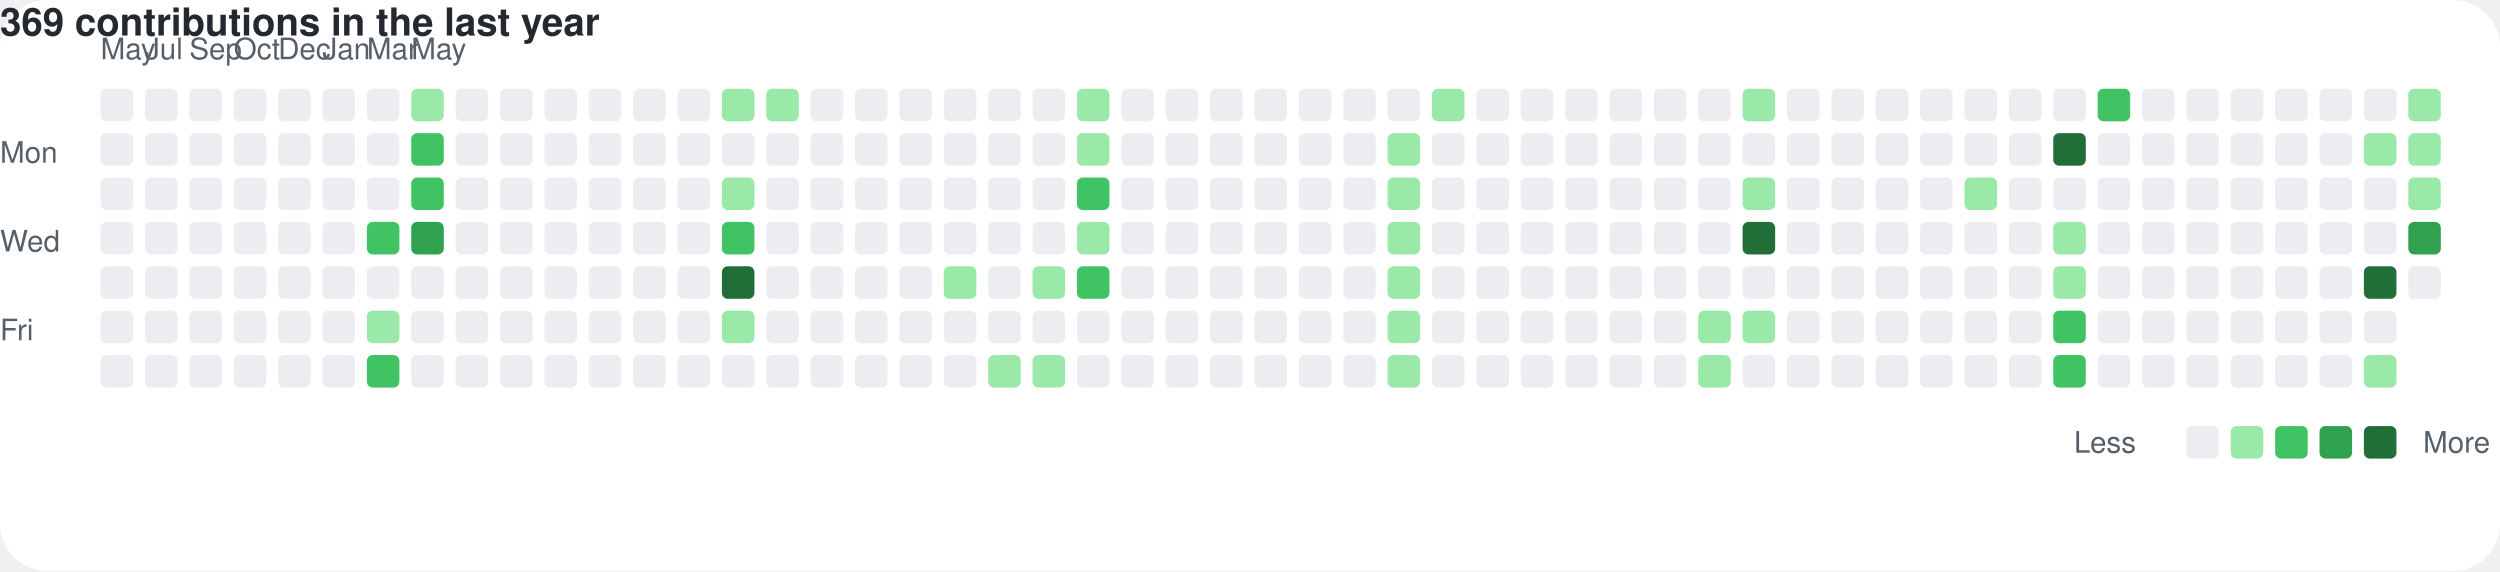
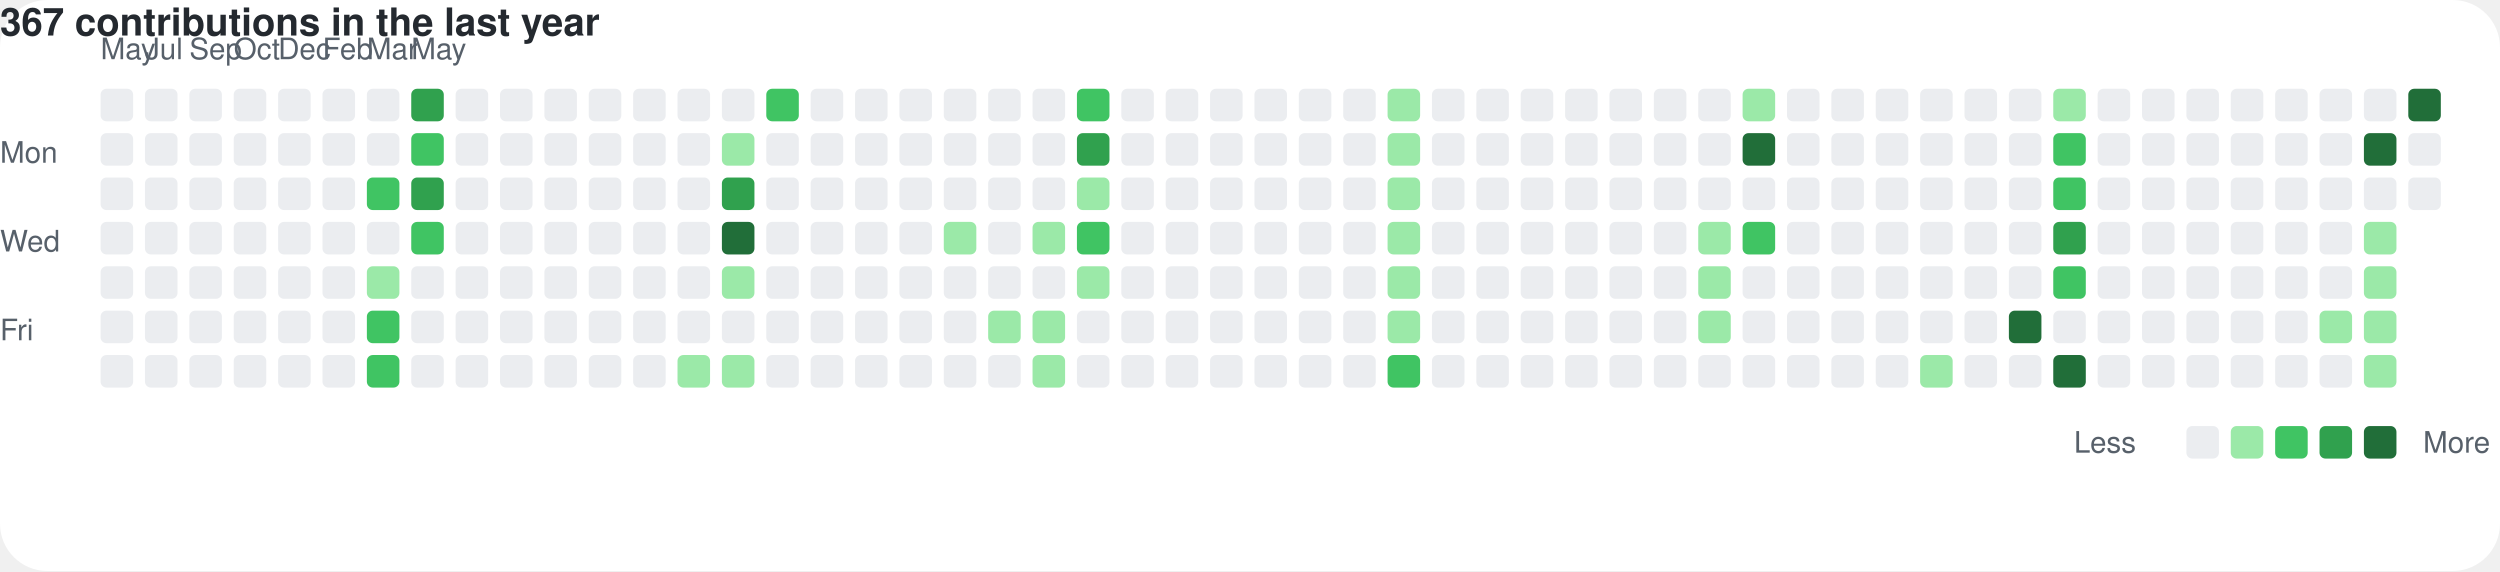
<svg xmlns="http://www.w3.org/2000/svg" width="845" height="193" viewBox="0 0 845 193" role="img" aria-label="TobeMagic GitHub contributions heatmap">
  <rect width="845" height="193" rx="16" fill="#ffffff" />
-   <text x="0" y="12" fill="#24292f" font-size="13" font-weight="600" font-family="system-ui, -apple-system, BlinkMacSystemFont, Segoe UI, Helvetica, Arial, sans-serif">369 contributions in the last year</text>
+   <text x="0" y="12" fill="#24292f" font-size="13" font-weight="600" font-family="system-ui, -apple-system, BlinkMacSystemFont, Segoe UI, Helvetica, Arial, sans-serif">367 contributions in the last year</text>
  <text x="34" y="20" fill="#57606a" font-size="10" font-family="system-ui, -apple-system, BlinkMacSystemFont, Segoe UI, Helvetica, Arial, sans-serif">May</text>
  <text x="49" y="20" fill="#57606a" font-size="10" font-family="system-ui, -apple-system, BlinkMacSystemFont, Segoe UI, Helvetica, Arial, sans-serif">Jul</text>
  <text x="64" y="20" fill="#57606a" font-size="10" font-family="system-ui, -apple-system, BlinkMacSystemFont, Segoe UI, Helvetica, Arial, sans-serif">Sep</text>
  <text x="79" y="20" fill="#57606a" font-size="10" font-family="system-ui, -apple-system, BlinkMacSystemFont, Segoe UI, Helvetica, Arial, sans-serif">Oct</text>
  <text x="94" y="20" fill="#57606a" font-size="10" font-family="system-ui, -apple-system, BlinkMacSystemFont, Segoe UI, Helvetica, Arial, sans-serif">Dec</text>
-   <text x="109" y="20" fill="#57606a" font-size="10" font-family="system-ui, -apple-system, BlinkMacSystemFont, Segoe UI, Helvetica, Arial, sans-serif">Jan</text>
+   <text x="109" y="20" fill="#57606a" font-size="10" font-family="system-ui, -apple-system, BlinkMacSystemFont, Segoe UI, Helvetica, Arial, sans-serif">Feb</text>
  <text x="124" y="20" fill="#57606a" font-size="10" font-family="system-ui, -apple-system, BlinkMacSystemFont, Segoe UI, Helvetica, Arial, sans-serif">Mar</text>
  <text x="139" y="20" fill="#57606a" font-size="10" font-family="system-ui, -apple-system, BlinkMacSystemFont, Segoe UI, Helvetica, Arial, sans-serif">May</text>
  <text x="0" y="55" fill="#57606a" font-size="10" font-family="system-ui, -apple-system, BlinkMacSystemFont, Segoe UI, Helvetica, Arial, sans-serif">Mon</text>
  <text x="0" y="85" fill="#57606a" font-size="10" font-family="system-ui, -apple-system, BlinkMacSystemFont, Segoe UI, Helvetica, Arial, sans-serif">Wed</text>
  <text x="0" y="115" fill="#57606a" font-size="10" font-family="system-ui, -apple-system, BlinkMacSystemFont, Segoe UI, Helvetica, Arial, sans-serif">Fri</text>
  <rect x="34" y="30" width="11" height="11" rx="2" fill="#ebedf0">
  </rect>
  <rect x="34" y="45" width="11" height="11" rx="2" fill="#ebedf0">
  </rect>
  <rect x="34" y="60" width="11" height="11" rx="2" fill="#ebedf0">
  </rect>
  <rect x="34" y="75" width="11" height="11" rx="2" fill="#ebedf0">
  </rect>
  <rect x="34" y="90" width="11" height="11" rx="2" fill="#ebedf0">
  </rect>
  <rect x="34" y="105" width="11" height="11" rx="2" fill="#ebedf0">
  </rect>
  <rect x="34" y="120" width="11" height="11" rx="2" fill="#ebedf0">
  </rect>
  <rect x="49" y="30" width="11" height="11" rx="2" fill="#ebedf0">
  </rect>
  <rect x="49" y="45" width="11" height="11" rx="2" fill="#ebedf0">
  </rect>
  <rect x="49" y="60" width="11" height="11" rx="2" fill="#ebedf0">
  </rect>
  <rect x="49" y="75" width="11" height="11" rx="2" fill="#ebedf0">
  </rect>
  <rect x="49" y="90" width="11" height="11" rx="2" fill="#ebedf0">
  </rect>
  <rect x="49" y="105" width="11" height="11" rx="2" fill="#ebedf0">
  </rect>
  <rect x="49" y="120" width="11" height="11" rx="2" fill="#ebedf0">
  </rect>
  <rect x="64" y="30" width="11" height="11" rx="2" fill="#ebedf0">
  </rect>
  <rect x="64" y="45" width="11" height="11" rx="2" fill="#ebedf0">
  </rect>
  <rect x="64" y="60" width="11" height="11" rx="2" fill="#ebedf0">
  </rect>
  <rect x="64" y="75" width="11" height="11" rx="2" fill="#ebedf0">
  </rect>
  <rect x="64" y="90" width="11" height="11" rx="2" fill="#ebedf0">
  </rect>
  <rect x="64" y="105" width="11" height="11" rx="2" fill="#ebedf0">
  </rect>
  <rect x="64" y="120" width="11" height="11" rx="2" fill="#ebedf0">
  </rect>
  <rect x="79" y="30" width="11" height="11" rx="2" fill="#ebedf0">
  </rect>
  <rect x="79" y="45" width="11" height="11" rx="2" fill="#ebedf0">
  </rect>
  <rect x="79" y="60" width="11" height="11" rx="2" fill="#ebedf0">
  </rect>
  <rect x="79" y="75" width="11" height="11" rx="2" fill="#ebedf0">
  </rect>
  <rect x="79" y="90" width="11" height="11" rx="2" fill="#ebedf0">
  </rect>
  <rect x="79" y="105" width="11" height="11" rx="2" fill="#ebedf0">
  </rect>
  <rect x="79" y="120" width="11" height="11" rx="2" fill="#ebedf0">
  </rect>
  <rect x="94" y="30" width="11" height="11" rx="2" fill="#ebedf0">
  </rect>
  <rect x="94" y="45" width="11" height="11" rx="2" fill="#ebedf0">
  </rect>
  <rect x="94" y="60" width="11" height="11" rx="2" fill="#ebedf0">
  </rect>
  <rect x="94" y="75" width="11" height="11" rx="2" fill="#ebedf0">
  </rect>
  <rect x="94" y="90" width="11" height="11" rx="2" fill="#ebedf0">
  </rect>
  <rect x="94" y="105" width="11" height="11" rx="2" fill="#ebedf0">
  </rect>
  <rect x="94" y="120" width="11" height="11" rx="2" fill="#ebedf0">
  </rect>
  <rect x="109" y="30" width="11" height="11" rx="2" fill="#ebedf0">
  </rect>
  <rect x="109" y="45" width="11" height="11" rx="2" fill="#ebedf0">
  </rect>
  <rect x="109" y="60" width="11" height="11" rx="2" fill="#ebedf0">
  </rect>
  <rect x="109" y="75" width="11" height="11" rx="2" fill="#ebedf0">
  </rect>
  <rect x="109" y="90" width="11" height="11" rx="2" fill="#ebedf0">
  </rect>
  <rect x="109" y="105" width="11" height="11" rx="2" fill="#ebedf0">
  </rect>
  <rect x="109" y="120" width="11" height="11" rx="2" fill="#ebedf0">
  </rect>
  <rect x="124" y="30" width="11" height="11" rx="2" fill="#ebedf0">
  </rect>
  <rect x="124" y="45" width="11" height="11" rx="2" fill="#ebedf0">
  </rect>
-   <rect x="124" y="60" width="11" height="11" rx="2" fill="#ebedf0">
-   </rect>
-   <rect x="124" y="75" width="11" height="11" rx="2" fill="#40c463">
-   </rect>
-   <rect x="124" y="90" width="11" height="11" rx="2" fill="#ebedf0">
-   </rect>
-   <rect x="124" y="105" width="11" height="11" rx="2" fill="#9be9a8">
+   <rect x="124" y="60" width="11" height="11" rx="2" fill="#40c463">
+   </rect>
+   <rect x="124" y="75" width="11" height="11" rx="2" fill="#ebedf0">
+   </rect>
+   <rect x="124" y="90" width="11" height="11" rx="2" fill="#9be9a8">
+   </rect>
+   <rect x="124" y="105" width="11" height="11" rx="2" fill="#40c463">
  </rect>
  <rect x="124" y="120" width="11" height="11" rx="2" fill="#40c463">
  </rect>
-   <rect x="139" y="30" width="11" height="11" rx="2" fill="#9be9a8">
+   <rect x="139" y="30" width="11" height="11" rx="2" fill="#30a14e">
  </rect>
  <rect x="139" y="45" width="11" height="11" rx="2" fill="#40c463">
  </rect>
-   <rect x="139" y="60" width="11" height="11" rx="2" fill="#40c463">
-   </rect>
-   <rect x="139" y="75" width="11" height="11" rx="2" fill="#30a14e">
+   <rect x="139" y="60" width="11" height="11" rx="2" fill="#30a14e">
+   </rect>
+   <rect x="139" y="75" width="11" height="11" rx="2" fill="#40c463">
  </rect>
  <rect x="139" y="90" width="11" height="11" rx="2" fill="#ebedf0">
  </rect>
  <rect x="139" y="105" width="11" height="11" rx="2" fill="#ebedf0">
  </rect>
  <rect x="139" y="120" width="11" height="11" rx="2" fill="#ebedf0">
  </rect>
  <rect x="154" y="30" width="11" height="11" rx="2" fill="#ebedf0">
  </rect>
  <rect x="154" y="45" width="11" height="11" rx="2" fill="#ebedf0">
  </rect>
  <rect x="154" y="60" width="11" height="11" rx="2" fill="#ebedf0">
  </rect>
  <rect x="154" y="75" width="11" height="11" rx="2" fill="#ebedf0">
  </rect>
  <rect x="154" y="90" width="11" height="11" rx="2" fill="#ebedf0">
  </rect>
  <rect x="154" y="105" width="11" height="11" rx="2" fill="#ebedf0">
  </rect>
  <rect x="154" y="120" width="11" height="11" rx="2" fill="#ebedf0">
  </rect>
  <rect x="169" y="30" width="11" height="11" rx="2" fill="#ebedf0">
  </rect>
  <rect x="169" y="45" width="11" height="11" rx="2" fill="#ebedf0">
  </rect>
  <rect x="169" y="60" width="11" height="11" rx="2" fill="#ebedf0">
  </rect>
  <rect x="169" y="75" width="11" height="11" rx="2" fill="#ebedf0">
  </rect>
  <rect x="169" y="90" width="11" height="11" rx="2" fill="#ebedf0">
  </rect>
  <rect x="169" y="105" width="11" height="11" rx="2" fill="#ebedf0">
  </rect>
  <rect x="169" y="120" width="11" height="11" rx="2" fill="#ebedf0">
  </rect>
  <rect x="184" y="30" width="11" height="11" rx="2" fill="#ebedf0">
  </rect>
  <rect x="184" y="45" width="11" height="11" rx="2" fill="#ebedf0">
  </rect>
  <rect x="184" y="60" width="11" height="11" rx="2" fill="#ebedf0">
  </rect>
  <rect x="184" y="75" width="11" height="11" rx="2" fill="#ebedf0">
  </rect>
  <rect x="184" y="90" width="11" height="11" rx="2" fill="#ebedf0">
  </rect>
  <rect x="184" y="105" width="11" height="11" rx="2" fill="#ebedf0">
  </rect>
  <rect x="184" y="120" width="11" height="11" rx="2" fill="#ebedf0">
  </rect>
  <rect x="199" y="30" width="11" height="11" rx="2" fill="#ebedf0">
  </rect>
  <rect x="199" y="45" width="11" height="11" rx="2" fill="#ebedf0">
  </rect>
  <rect x="199" y="60" width="11" height="11" rx="2" fill="#ebedf0">
  </rect>
  <rect x="199" y="75" width="11" height="11" rx="2" fill="#ebedf0">
  </rect>
  <rect x="199" y="90" width="11" height="11" rx="2" fill="#ebedf0">
  </rect>
  <rect x="199" y="105" width="11" height="11" rx="2" fill="#ebedf0">
  </rect>
  <rect x="199" y="120" width="11" height="11" rx="2" fill="#ebedf0">
  </rect>
  <rect x="214" y="30" width="11" height="11" rx="2" fill="#ebedf0">
  </rect>
  <rect x="214" y="45" width="11" height="11" rx="2" fill="#ebedf0">
  </rect>
  <rect x="214" y="60" width="11" height="11" rx="2" fill="#ebedf0">
  </rect>
  <rect x="214" y="75" width="11" height="11" rx="2" fill="#ebedf0">
  </rect>
  <rect x="214" y="90" width="11" height="11" rx="2" fill="#ebedf0">
  </rect>
  <rect x="214" y="105" width="11" height="11" rx="2" fill="#ebedf0">
  </rect>
  <rect x="214" y="120" width="11" height="11" rx="2" fill="#ebedf0">
  </rect>
  <rect x="229" y="30" width="11" height="11" rx="2" fill="#ebedf0">
  </rect>
  <rect x="229" y="45" width="11" height="11" rx="2" fill="#ebedf0">
  </rect>
  <rect x="229" y="60" width="11" height="11" rx="2" fill="#ebedf0">
  </rect>
  <rect x="229" y="75" width="11" height="11" rx="2" fill="#ebedf0">
  </rect>
  <rect x="229" y="90" width="11" height="11" rx="2" fill="#ebedf0">
  </rect>
  <rect x="229" y="105" width="11" height="11" rx="2" fill="#ebedf0">
  </rect>
-   <rect x="229" y="120" width="11" height="11" rx="2" fill="#ebedf0">
-   </rect>
-   <rect x="244" y="30" width="11" height="11" rx="2" fill="#9be9a8">
-   </rect>
-   <rect x="244" y="45" width="11" height="11" rx="2" fill="#ebedf0">
-   </rect>
-   <rect x="244" y="60" width="11" height="11" rx="2" fill="#9be9a8">
-   </rect>
-   <rect x="244" y="75" width="11" height="11" rx="2" fill="#40c463">
-   </rect>
-   <rect x="244" y="90" width="11" height="11" rx="2" fill="#216e39">
-   </rect>
-   <rect x="244" y="105" width="11" height="11" rx="2" fill="#9be9a8">
-   </rect>
-   <rect x="244" y="120" width="11" height="11" rx="2" fill="#ebedf0">
-   </rect>
-   <rect x="259" y="30" width="11" height="11" rx="2" fill="#9be9a8">
+   <rect x="229" y="120" width="11" height="11" rx="2" fill="#9be9a8">
+   </rect>
+   <rect x="244" y="30" width="11" height="11" rx="2" fill="#ebedf0">
+   </rect>
+   <rect x="244" y="45" width="11" height="11" rx="2" fill="#9be9a8">
+   </rect>
+   <rect x="244" y="60" width="11" height="11" rx="2" fill="#30a14e">
+   </rect>
+   <rect x="244" y="75" width="11" height="11" rx="2" fill="#216e39">
+   </rect>
+   <rect x="244" y="90" width="11" height="11" rx="2" fill="#9be9a8">
+   </rect>
+   <rect x="244" y="105" width="11" height="11" rx="2" fill="#ebedf0">
+   </rect>
+   <rect x="244" y="120" width="11" height="11" rx="2" fill="#9be9a8">
+   </rect>
+   <rect x="259" y="30" width="11" height="11" rx="2" fill="#40c463">
  </rect>
  <rect x="259" y="45" width="11" height="11" rx="2" fill="#ebedf0">
  </rect>
  <rect x="259" y="60" width="11" height="11" rx="2" fill="#ebedf0">
  </rect>
  <rect x="259" y="75" width="11" height="11" rx="2" fill="#ebedf0">
  </rect>
  <rect x="259" y="90" width="11" height="11" rx="2" fill="#ebedf0">
  </rect>
  <rect x="259" y="105" width="11" height="11" rx="2" fill="#ebedf0">
  </rect>
  <rect x="259" y="120" width="11" height="11" rx="2" fill="#ebedf0">
  </rect>
  <rect x="274" y="30" width="11" height="11" rx="2" fill="#ebedf0">
  </rect>
  <rect x="274" y="45" width="11" height="11" rx="2" fill="#ebedf0">
  </rect>
  <rect x="274" y="60" width="11" height="11" rx="2" fill="#ebedf0">
  </rect>
  <rect x="274" y="75" width="11" height="11" rx="2" fill="#ebedf0">
  </rect>
  <rect x="274" y="90" width="11" height="11" rx="2" fill="#ebedf0">
  </rect>
  <rect x="274" y="105" width="11" height="11" rx="2" fill="#ebedf0">
  </rect>
  <rect x="274" y="120" width="11" height="11" rx="2" fill="#ebedf0">
  </rect>
  <rect x="289" y="30" width="11" height="11" rx="2" fill="#ebedf0">
  </rect>
  <rect x="289" y="45" width="11" height="11" rx="2" fill="#ebedf0">
  </rect>
  <rect x="289" y="60" width="11" height="11" rx="2" fill="#ebedf0">
  </rect>
  <rect x="289" y="75" width="11" height="11" rx="2" fill="#ebedf0">
  </rect>
  <rect x="289" y="90" width="11" height="11" rx="2" fill="#ebedf0">
  </rect>
  <rect x="289" y="105" width="11" height="11" rx="2" fill="#ebedf0">
  </rect>
  <rect x="289" y="120" width="11" height="11" rx="2" fill="#ebedf0">
  </rect>
  <rect x="304" y="30" width="11" height="11" rx="2" fill="#ebedf0">
  </rect>
  <rect x="304" y="45" width="11" height="11" rx="2" fill="#ebedf0">
  </rect>
  <rect x="304" y="60" width="11" height="11" rx="2" fill="#ebedf0">
  </rect>
  <rect x="304" y="75" width="11" height="11" rx="2" fill="#ebedf0">
  </rect>
  <rect x="304" y="90" width="11" height="11" rx="2" fill="#ebedf0">
  </rect>
  <rect x="304" y="105" width="11" height="11" rx="2" fill="#ebedf0">
  </rect>
  <rect x="304" y="120" width="11" height="11" rx="2" fill="#ebedf0">
  </rect>
  <rect x="319" y="30" width="11" height="11" rx="2" fill="#ebedf0">
  </rect>
  <rect x="319" y="45" width="11" height="11" rx="2" fill="#ebedf0">
  </rect>
  <rect x="319" y="60" width="11" height="11" rx="2" fill="#ebedf0">
  </rect>
-   <rect x="319" y="75" width="11" height="11" rx="2" fill="#ebedf0">
-   </rect>
-   <rect x="319" y="90" width="11" height="11" rx="2" fill="#9be9a8">
+   <rect x="319" y="75" width="11" height="11" rx="2" fill="#9be9a8">
+   </rect>
+   <rect x="319" y="90" width="11" height="11" rx="2" fill="#ebedf0">
  </rect>
  <rect x="319" y="105" width="11" height="11" rx="2" fill="#ebedf0">
  </rect>
  <rect x="319" y="120" width="11" height="11" rx="2" fill="#ebedf0">
  </rect>
  <rect x="334" y="30" width="11" height="11" rx="2" fill="#ebedf0">
  </rect>
  <rect x="334" y="45" width="11" height="11" rx="2" fill="#ebedf0">
  </rect>
  <rect x="334" y="60" width="11" height="11" rx="2" fill="#ebedf0">
  </rect>
  <rect x="334" y="75" width="11" height="11" rx="2" fill="#ebedf0">
  </rect>
  <rect x="334" y="90" width="11" height="11" rx="2" fill="#ebedf0">
  </rect>
-   <rect x="334" y="105" width="11" height="11" rx="2" fill="#ebedf0">
-   </rect>
-   <rect x="334" y="120" width="11" height="11" rx="2" fill="#9be9a8">
+   <rect x="334" y="105" width="11" height="11" rx="2" fill="#9be9a8">
+   </rect>
+   <rect x="334" y="120" width="11" height="11" rx="2" fill="#ebedf0">
  </rect>
  <rect x="349" y="30" width="11" height="11" rx="2" fill="#ebedf0">
  </rect>
  <rect x="349" y="45" width="11" height="11" rx="2" fill="#ebedf0">
  </rect>
  <rect x="349" y="60" width="11" height="11" rx="2" fill="#ebedf0">
  </rect>
-   <rect x="349" y="75" width="11" height="11" rx="2" fill="#ebedf0">
-   </rect>
-   <rect x="349" y="90" width="11" height="11" rx="2" fill="#9be9a8">
-   </rect>
-   <rect x="349" y="105" width="11" height="11" rx="2" fill="#ebedf0">
+   <rect x="349" y="75" width="11" height="11" rx="2" fill="#9be9a8">
+   </rect>
+   <rect x="349" y="90" width="11" height="11" rx="2" fill="#ebedf0">
+   </rect>
+   <rect x="349" y="105" width="11" height="11" rx="2" fill="#9be9a8">
  </rect>
  <rect x="349" y="120" width="11" height="11" rx="2" fill="#9be9a8">
  </rect>
-   <rect x="364" y="30" width="11" height="11" rx="2" fill="#9be9a8">
-   </rect>
-   <rect x="364" y="45" width="11" height="11" rx="2" fill="#9be9a8">
-   </rect>
-   <rect x="364" y="60" width="11" height="11" rx="2" fill="#40c463">
-   </rect>
-   <rect x="364" y="75" width="11" height="11" rx="2" fill="#9be9a8">
-   </rect>
-   <rect x="364" y="90" width="11" height="11" rx="2" fill="#40c463">
+   <rect x="364" y="30" width="11" height="11" rx="2" fill="#40c463">
+   </rect>
+   <rect x="364" y="45" width="11" height="11" rx="2" fill="#30a14e">
+   </rect>
+   <rect x="364" y="60" width="11" height="11" rx="2" fill="#9be9a8">
+   </rect>
+   <rect x="364" y="75" width="11" height="11" rx="2" fill="#40c463">
+   </rect>
+   <rect x="364" y="90" width="11" height="11" rx="2" fill="#9be9a8">
  </rect>
  <rect x="364" y="105" width="11" height="11" rx="2" fill="#ebedf0">
  </rect>
  <rect x="364" y="120" width="11" height="11" rx="2" fill="#ebedf0">
  </rect>
  <rect x="379" y="30" width="11" height="11" rx="2" fill="#ebedf0">
  </rect>
  <rect x="379" y="45" width="11" height="11" rx="2" fill="#ebedf0">
  </rect>
  <rect x="379" y="60" width="11" height="11" rx="2" fill="#ebedf0">
  </rect>
  <rect x="379" y="75" width="11" height="11" rx="2" fill="#ebedf0">
  </rect>
  <rect x="379" y="90" width="11" height="11" rx="2" fill="#ebedf0">
  </rect>
  <rect x="379" y="105" width="11" height="11" rx="2" fill="#ebedf0">
  </rect>
  <rect x="379" y="120" width="11" height="11" rx="2" fill="#ebedf0">
  </rect>
  <rect x="394" y="30" width="11" height="11" rx="2" fill="#ebedf0">
  </rect>
  <rect x="394" y="45" width="11" height="11" rx="2" fill="#ebedf0">
  </rect>
  <rect x="394" y="60" width="11" height="11" rx="2" fill="#ebedf0">
  </rect>
  <rect x="394" y="75" width="11" height="11" rx="2" fill="#ebedf0">
  </rect>
  <rect x="394" y="90" width="11" height="11" rx="2" fill="#ebedf0">
  </rect>
  <rect x="394" y="105" width="11" height="11" rx="2" fill="#ebedf0">
  </rect>
  <rect x="394" y="120" width="11" height="11" rx="2" fill="#ebedf0">
  </rect>
  <rect x="409" y="30" width="11" height="11" rx="2" fill="#ebedf0">
  </rect>
  <rect x="409" y="45" width="11" height="11" rx="2" fill="#ebedf0">
  </rect>
  <rect x="409" y="60" width="11" height="11" rx="2" fill="#ebedf0">
  </rect>
  <rect x="409" y="75" width="11" height="11" rx="2" fill="#ebedf0">
  </rect>
  <rect x="409" y="90" width="11" height="11" rx="2" fill="#ebedf0">
  </rect>
  <rect x="409" y="105" width="11" height="11" rx="2" fill="#ebedf0">
  </rect>
  <rect x="409" y="120" width="11" height="11" rx="2" fill="#ebedf0">
  </rect>
  <rect x="424" y="30" width="11" height="11" rx="2" fill="#ebedf0">
  </rect>
  <rect x="424" y="45" width="11" height="11" rx="2" fill="#ebedf0">
  </rect>
  <rect x="424" y="60" width="11" height="11" rx="2" fill="#ebedf0">
  </rect>
  <rect x="424" y="75" width="11" height="11" rx="2" fill="#ebedf0">
  </rect>
  <rect x="424" y="90" width="11" height="11" rx="2" fill="#ebedf0">
  </rect>
  <rect x="424" y="105" width="11" height="11" rx="2" fill="#ebedf0">
  </rect>
  <rect x="424" y="120" width="11" height="11" rx="2" fill="#ebedf0">
  </rect>
  <rect x="439" y="30" width="11" height="11" rx="2" fill="#ebedf0">
  </rect>
  <rect x="439" y="45" width="11" height="11" rx="2" fill="#ebedf0">
  </rect>
  <rect x="439" y="60" width="11" height="11" rx="2" fill="#ebedf0">
  </rect>
  <rect x="439" y="75" width="11" height="11" rx="2" fill="#ebedf0">
  </rect>
  <rect x="439" y="90" width="11" height="11" rx="2" fill="#ebedf0">
  </rect>
  <rect x="439" y="105" width="11" height="11" rx="2" fill="#ebedf0">
  </rect>
  <rect x="439" y="120" width="11" height="11" rx="2" fill="#ebedf0">
  </rect>
  <rect x="454" y="30" width="11" height="11" rx="2" fill="#ebedf0">
  </rect>
  <rect x="454" y="45" width="11" height="11" rx="2" fill="#ebedf0">
  </rect>
  <rect x="454" y="60" width="11" height="11" rx="2" fill="#ebedf0">
  </rect>
  <rect x="454" y="75" width="11" height="11" rx="2" fill="#ebedf0">
  </rect>
  <rect x="454" y="90" width="11" height="11" rx="2" fill="#ebedf0">
  </rect>
  <rect x="454" y="105" width="11" height="11" rx="2" fill="#ebedf0">
  </rect>
  <rect x="454" y="120" width="11" height="11" rx="2" fill="#ebedf0">
  </rect>
-   <rect x="469" y="30" width="11" height="11" rx="2" fill="#ebedf0">
+   <rect x="469" y="30" width="11" height="11" rx="2" fill="#9be9a8">
  </rect>
  <rect x="469" y="45" width="11" height="11" rx="2" fill="#9be9a8">
  </rect>
  <rect x="469" y="60" width="11" height="11" rx="2" fill="#9be9a8">
  </rect>
  <rect x="469" y="75" width="11" height="11" rx="2" fill="#9be9a8">
  </rect>
  <rect x="469" y="90" width="11" height="11" rx="2" fill="#9be9a8">
  </rect>
  <rect x="469" y="105" width="11" height="11" rx="2" fill="#9be9a8">
  </rect>
-   <rect x="469" y="120" width="11" height="11" rx="2" fill="#9be9a8">
-   </rect>
-   <rect x="484" y="30" width="11" height="11" rx="2" fill="#9be9a8">
+   <rect x="469" y="120" width="11" height="11" rx="2" fill="#40c463">
+   </rect>
+   <rect x="484" y="30" width="11" height="11" rx="2" fill="#ebedf0">
  </rect>
  <rect x="484" y="45" width="11" height="11" rx="2" fill="#ebedf0">
  </rect>
  <rect x="484" y="60" width="11" height="11" rx="2" fill="#ebedf0">
  </rect>
  <rect x="484" y="75" width="11" height="11" rx="2" fill="#ebedf0">
  </rect>
  <rect x="484" y="90" width="11" height="11" rx="2" fill="#ebedf0">
  </rect>
  <rect x="484" y="105" width="11" height="11" rx="2" fill="#ebedf0">
  </rect>
  <rect x="484" y="120" width="11" height="11" rx="2" fill="#ebedf0">
  </rect>
  <rect x="499" y="30" width="11" height="11" rx="2" fill="#ebedf0">
  </rect>
  <rect x="499" y="45" width="11" height="11" rx="2" fill="#ebedf0">
  </rect>
  <rect x="499" y="60" width="11" height="11" rx="2" fill="#ebedf0">
  </rect>
  <rect x="499" y="75" width="11" height="11" rx="2" fill="#ebedf0">
  </rect>
  <rect x="499" y="90" width="11" height="11" rx="2" fill="#ebedf0">
  </rect>
  <rect x="499" y="105" width="11" height="11" rx="2" fill="#ebedf0">
  </rect>
  <rect x="499" y="120" width="11" height="11" rx="2" fill="#ebedf0">
  </rect>
  <rect x="514" y="30" width="11" height="11" rx="2" fill="#ebedf0">
  </rect>
  <rect x="514" y="45" width="11" height="11" rx="2" fill="#ebedf0">
  </rect>
  <rect x="514" y="60" width="11" height="11" rx="2" fill="#ebedf0">
  </rect>
  <rect x="514" y="75" width="11" height="11" rx="2" fill="#ebedf0">
  </rect>
  <rect x="514" y="90" width="11" height="11" rx="2" fill="#ebedf0">
  </rect>
  <rect x="514" y="105" width="11" height="11" rx="2" fill="#ebedf0">
  </rect>
  <rect x="514" y="120" width="11" height="11" rx="2" fill="#ebedf0">
  </rect>
  <rect x="529" y="30" width="11" height="11" rx="2" fill="#ebedf0">
  </rect>
  <rect x="529" y="45" width="11" height="11" rx="2" fill="#ebedf0">
  </rect>
  <rect x="529" y="60" width="11" height="11" rx="2" fill="#ebedf0">
  </rect>
  <rect x="529" y="75" width="11" height="11" rx="2" fill="#ebedf0">
  </rect>
  <rect x="529" y="90" width="11" height="11" rx="2" fill="#ebedf0">
  </rect>
  <rect x="529" y="105" width="11" height="11" rx="2" fill="#ebedf0">
  </rect>
  <rect x="529" y="120" width="11" height="11" rx="2" fill="#ebedf0">
  </rect>
  <rect x="544" y="30" width="11" height="11" rx="2" fill="#ebedf0">
  </rect>
  <rect x="544" y="45" width="11" height="11" rx="2" fill="#ebedf0">
  </rect>
  <rect x="544" y="60" width="11" height="11" rx="2" fill="#ebedf0">
  </rect>
  <rect x="544" y="75" width="11" height="11" rx="2" fill="#ebedf0">
  </rect>
  <rect x="544" y="90" width="11" height="11" rx="2" fill="#ebedf0">
  </rect>
  <rect x="544" y="105" width="11" height="11" rx="2" fill="#ebedf0">
  </rect>
  <rect x="544" y="120" width="11" height="11" rx="2" fill="#ebedf0">
  </rect>
  <rect x="559" y="30" width="11" height="11" rx="2" fill="#ebedf0">
  </rect>
  <rect x="559" y="45" width="11" height="11" rx="2" fill="#ebedf0">
  </rect>
  <rect x="559" y="60" width="11" height="11" rx="2" fill="#ebedf0">
  </rect>
  <rect x="559" y="75" width="11" height="11" rx="2" fill="#ebedf0">
  </rect>
  <rect x="559" y="90" width="11" height="11" rx="2" fill="#ebedf0">
  </rect>
  <rect x="559" y="105" width="11" height="11" rx="2" fill="#ebedf0">
  </rect>
  <rect x="559" y="120" width="11" height="11" rx="2" fill="#ebedf0">
  </rect>
  <rect x="574" y="30" width="11" height="11" rx="2" fill="#ebedf0">
  </rect>
  <rect x="574" y="45" width="11" height="11" rx="2" fill="#ebedf0">
  </rect>
  <rect x="574" y="60" width="11" height="11" rx="2" fill="#ebedf0">
  </rect>
-   <rect x="574" y="75" width="11" height="11" rx="2" fill="#ebedf0">
-   </rect>
-   <rect x="574" y="90" width="11" height="11" rx="2" fill="#ebedf0">
+   <rect x="574" y="75" width="11" height="11" rx="2" fill="#9be9a8">
+   </rect>
+   <rect x="574" y="90" width="11" height="11" rx="2" fill="#9be9a8">
  </rect>
  <rect x="574" y="105" width="11" height="11" rx="2" fill="#9be9a8">
  </rect>
-   <rect x="574" y="120" width="11" height="11" rx="2" fill="#9be9a8">
+   <rect x="574" y="120" width="11" height="11" rx="2" fill="#ebedf0">
  </rect>
  <rect x="589" y="30" width="11" height="11" rx="2" fill="#9be9a8">
  </rect>
-   <rect x="589" y="45" width="11" height="11" rx="2" fill="#ebedf0">
-   </rect>
-   <rect x="589" y="60" width="11" height="11" rx="2" fill="#9be9a8">
-   </rect>
-   <rect x="589" y="75" width="11" height="11" rx="2" fill="#216e39">
+   <rect x="589" y="45" width="11" height="11" rx="2" fill="#216e39">
+   </rect>
+   <rect x="589" y="60" width="11" height="11" rx="2" fill="#ebedf0">
+   </rect>
+   <rect x="589" y="75" width="11" height="11" rx="2" fill="#40c463">
  </rect>
  <rect x="589" y="90" width="11" height="11" rx="2" fill="#ebedf0">
  </rect>
-   <rect x="589" y="105" width="11" height="11" rx="2" fill="#9be9a8">
+   <rect x="589" y="105" width="11" height="11" rx="2" fill="#ebedf0">
  </rect>
  <rect x="589" y="120" width="11" height="11" rx="2" fill="#ebedf0">
  </rect>
  <rect x="604" y="30" width="11" height="11" rx="2" fill="#ebedf0">
  </rect>
  <rect x="604" y="45" width="11" height="11" rx="2" fill="#ebedf0">
  </rect>
  <rect x="604" y="60" width="11" height="11" rx="2" fill="#ebedf0">
  </rect>
  <rect x="604" y="75" width="11" height="11" rx="2" fill="#ebedf0">
  </rect>
  <rect x="604" y="90" width="11" height="11" rx="2" fill="#ebedf0">
  </rect>
  <rect x="604" y="105" width="11" height="11" rx="2" fill="#ebedf0">
  </rect>
  <rect x="604" y="120" width="11" height="11" rx="2" fill="#ebedf0">
  </rect>
  <rect x="619" y="30" width="11" height="11" rx="2" fill="#ebedf0">
  </rect>
  <rect x="619" y="45" width="11" height="11" rx="2" fill="#ebedf0">
  </rect>
  <rect x="619" y="60" width="11" height="11" rx="2" fill="#ebedf0">
  </rect>
  <rect x="619" y="75" width="11" height="11" rx="2" fill="#ebedf0">
  </rect>
  <rect x="619" y="90" width="11" height="11" rx="2" fill="#ebedf0">
  </rect>
  <rect x="619" y="105" width="11" height="11" rx="2" fill="#ebedf0">
  </rect>
  <rect x="619" y="120" width="11" height="11" rx="2" fill="#ebedf0">
  </rect>
  <rect x="634" y="30" width="11" height="11" rx="2" fill="#ebedf0">
  </rect>
  <rect x="634" y="45" width="11" height="11" rx="2" fill="#ebedf0">
  </rect>
  <rect x="634" y="60" width="11" height="11" rx="2" fill="#ebedf0">
  </rect>
  <rect x="634" y="75" width="11" height="11" rx="2" fill="#ebedf0">
  </rect>
  <rect x="634" y="90" width="11" height="11" rx="2" fill="#ebedf0">
  </rect>
  <rect x="634" y="105" width="11" height="11" rx="2" fill="#ebedf0">
  </rect>
  <rect x="634" y="120" width="11" height="11" rx="2" fill="#ebedf0">
  </rect>
  <rect x="649" y="30" width="11" height="11" rx="2" fill="#ebedf0">
  </rect>
  <rect x="649" y="45" width="11" height="11" rx="2" fill="#ebedf0">
  </rect>
  <rect x="649" y="60" width="11" height="11" rx="2" fill="#ebedf0">
  </rect>
  <rect x="649" y="75" width="11" height="11" rx="2" fill="#ebedf0">
  </rect>
  <rect x="649" y="90" width="11" height="11" rx="2" fill="#ebedf0">
  </rect>
  <rect x="649" y="105" width="11" height="11" rx="2" fill="#ebedf0">
  </rect>
-   <rect x="649" y="120" width="11" height="11" rx="2" fill="#ebedf0">
+   <rect x="649" y="120" width="11" height="11" rx="2" fill="#9be9a8">
  </rect>
  <rect x="664" y="30" width="11" height="11" rx="2" fill="#ebedf0">
  </rect>
  <rect x="664" y="45" width="11" height="11" rx="2" fill="#ebedf0">
  </rect>
-   <rect x="664" y="60" width="11" height="11" rx="2" fill="#9be9a8">
+   <rect x="664" y="60" width="11" height="11" rx="2" fill="#ebedf0">
  </rect>
  <rect x="664" y="75" width="11" height="11" rx="2" fill="#ebedf0">
  </rect>
  <rect x="664" y="90" width="11" height="11" rx="2" fill="#ebedf0">
  </rect>
  <rect x="664" y="105" width="11" height="11" rx="2" fill="#ebedf0">
  </rect>
  <rect x="664" y="120" width="11" height="11" rx="2" fill="#ebedf0">
  </rect>
  <rect x="679" y="30" width="11" height="11" rx="2" fill="#ebedf0">
  </rect>
  <rect x="679" y="45" width="11" height="11" rx="2" fill="#ebedf0">
  </rect>
  <rect x="679" y="60" width="11" height="11" rx="2" fill="#ebedf0">
  </rect>
  <rect x="679" y="75" width="11" height="11" rx="2" fill="#ebedf0">
  </rect>
  <rect x="679" y="90" width="11" height="11" rx="2" fill="#ebedf0">
  </rect>
-   <rect x="679" y="105" width="11" height="11" rx="2" fill="#ebedf0">
+   <rect x="679" y="105" width="11" height="11" rx="2" fill="#216e39">
  </rect>
  <rect x="679" y="120" width="11" height="11" rx="2" fill="#ebedf0">
  </rect>
-   <rect x="694" y="30" width="11" height="11" rx="2" fill="#ebedf0">
-   </rect>
-   <rect x="694" y="45" width="11" height="11" rx="2" fill="#216e39">
-   </rect>
-   <rect x="694" y="60" width="11" height="11" rx="2" fill="#ebedf0">
-   </rect>
-   <rect x="694" y="75" width="11" height="11" rx="2" fill="#9be9a8">
-   </rect>
-   <rect x="694" y="90" width="11" height="11" rx="2" fill="#9be9a8">
-   </rect>
-   <rect x="694" y="105" width="11" height="11" rx="2" fill="#40c463">
-   </rect>
-   <rect x="694" y="120" width="11" height="11" rx="2" fill="#40c463">
-   </rect>
-   <rect x="709" y="30" width="11" height="11" rx="2" fill="#40c463">
+   <rect x="694" y="30" width="11" height="11" rx="2" fill="#9be9a8">
+   </rect>
+   <rect x="694" y="45" width="11" height="11" rx="2" fill="#40c463">
+   </rect>
+   <rect x="694" y="60" width="11" height="11" rx="2" fill="#40c463">
+   </rect>
+   <rect x="694" y="75" width="11" height="11" rx="2" fill="#30a14e">
+   </rect>
+   <rect x="694" y="90" width="11" height="11" rx="2" fill="#40c463">
+   </rect>
+   <rect x="694" y="105" width="11" height="11" rx="2" fill="#ebedf0">
+   </rect>
+   <rect x="694" y="120" width="11" height="11" rx="2" fill="#216e39">
+   </rect>
+   <rect x="709" y="30" width="11" height="11" rx="2" fill="#ebedf0">
  </rect>
  <rect x="709" y="45" width="11" height="11" rx="2" fill="#ebedf0">
  </rect>
  <rect x="709" y="60" width="11" height="11" rx="2" fill="#ebedf0">
  </rect>
  <rect x="709" y="75" width="11" height="11" rx="2" fill="#ebedf0">
  </rect>
  <rect x="709" y="90" width="11" height="11" rx="2" fill="#ebedf0">
  </rect>
  <rect x="709" y="105" width="11" height="11" rx="2" fill="#ebedf0">
  </rect>
  <rect x="709" y="120" width="11" height="11" rx="2" fill="#ebedf0">
  </rect>
  <rect x="724" y="30" width="11" height="11" rx="2" fill="#ebedf0">
  </rect>
  <rect x="724" y="45" width="11" height="11" rx="2" fill="#ebedf0">
  </rect>
  <rect x="724" y="60" width="11" height="11" rx="2" fill="#ebedf0">
  </rect>
  <rect x="724" y="75" width="11" height="11" rx="2" fill="#ebedf0">
  </rect>
  <rect x="724" y="90" width="11" height="11" rx="2" fill="#ebedf0">
  </rect>
  <rect x="724" y="105" width="11" height="11" rx="2" fill="#ebedf0">
  </rect>
  <rect x="724" y="120" width="11" height="11" rx="2" fill="#ebedf0">
  </rect>
  <rect x="739" y="30" width="11" height="11" rx="2" fill="#ebedf0">
  </rect>
  <rect x="739" y="45" width="11" height="11" rx="2" fill="#ebedf0">
  </rect>
  <rect x="739" y="60" width="11" height="11" rx="2" fill="#ebedf0">
  </rect>
  <rect x="739" y="75" width="11" height="11" rx="2" fill="#ebedf0">
  </rect>
  <rect x="739" y="90" width="11" height="11" rx="2" fill="#ebedf0">
  </rect>
  <rect x="739" y="105" width="11" height="11" rx="2" fill="#ebedf0">
  </rect>
  <rect x="739" y="120" width="11" height="11" rx="2" fill="#ebedf0">
  </rect>
  <rect x="754" y="30" width="11" height="11" rx="2" fill="#ebedf0">
  </rect>
  <rect x="754" y="45" width="11" height="11" rx="2" fill="#ebedf0">
  </rect>
  <rect x="754" y="60" width="11" height="11" rx="2" fill="#ebedf0">
  </rect>
  <rect x="754" y="75" width="11" height="11" rx="2" fill="#ebedf0">
  </rect>
  <rect x="754" y="90" width="11" height="11" rx="2" fill="#ebedf0">
  </rect>
  <rect x="754" y="105" width="11" height="11" rx="2" fill="#ebedf0">
  </rect>
  <rect x="754" y="120" width="11" height="11" rx="2" fill="#ebedf0">
  </rect>
  <rect x="769" y="30" width="11" height="11" rx="2" fill="#ebedf0">
  </rect>
  <rect x="769" y="45" width="11" height="11" rx="2" fill="#ebedf0">
  </rect>
  <rect x="769" y="60" width="11" height="11" rx="2" fill="#ebedf0">
  </rect>
  <rect x="769" y="75" width="11" height="11" rx="2" fill="#ebedf0">
  </rect>
  <rect x="769" y="90" width="11" height="11" rx="2" fill="#ebedf0">
  </rect>
  <rect x="769" y="105" width="11" height="11" rx="2" fill="#ebedf0">
  </rect>
  <rect x="769" y="120" width="11" height="11" rx="2" fill="#ebedf0">
  </rect>
  <rect x="784" y="30" width="11" height="11" rx="2" fill="#ebedf0">
  </rect>
  <rect x="784" y="45" width="11" height="11" rx="2" fill="#ebedf0">
  </rect>
  <rect x="784" y="60" width="11" height="11" rx="2" fill="#ebedf0">
  </rect>
  <rect x="784" y="75" width="11" height="11" rx="2" fill="#ebedf0">
  </rect>
  <rect x="784" y="90" width="11" height="11" rx="2" fill="#ebedf0">
  </rect>
-   <rect x="784" y="105" width="11" height="11" rx="2" fill="#ebedf0">
+   <rect x="784" y="105" width="11" height="11" rx="2" fill="#9be9a8">
  </rect>
  <rect x="784" y="120" width="11" height="11" rx="2" fill="#ebedf0">
  </rect>
  <rect x="799" y="30" width="11" height="11" rx="2" fill="#ebedf0">
  </rect>
-   <rect x="799" y="45" width="11" height="11" rx="2" fill="#9be9a8">
+   <rect x="799" y="45" width="11" height="11" rx="2" fill="#216e39">
  </rect>
  <rect x="799" y="60" width="11" height="11" rx="2" fill="#ebedf0">
  </rect>
-   <rect x="799" y="75" width="11" height="11" rx="2" fill="#ebedf0">
-   </rect>
-   <rect x="799" y="90" width="11" height="11" rx="2" fill="#216e39">
-   </rect>
-   <rect x="799" y="105" width="11" height="11" rx="2" fill="#ebedf0">
+   <rect x="799" y="75" width="11" height="11" rx="2" fill="#9be9a8">
+   </rect>
+   <rect x="799" y="90" width="11" height="11" rx="2" fill="#9be9a8">
+   </rect>
+   <rect x="799" y="105" width="11" height="11" rx="2" fill="#9be9a8">
  </rect>
  <rect x="799" y="120" width="11" height="11" rx="2" fill="#9be9a8">
  </rect>
-   <rect x="814" y="30" width="11" height="11" rx="2" fill="#9be9a8">
-   </rect>
-   <rect x="814" y="45" width="11" height="11" rx="2" fill="#9be9a8">
-   </rect>
-   <rect x="814" y="60" width="11" height="11" rx="2" fill="#9be9a8">
-   </rect>
-   <rect x="814" y="75" width="11" height="11" rx="2" fill="#30a14e">
-   </rect>
-   <rect x="814" y="90" width="11" height="11" rx="2" fill="#ebedf0">
+   <rect x="814" y="30" width="11" height="11" rx="2" fill="#216e39">
+   </rect>
+   <rect x="814" y="45" width="11" height="11" rx="2" fill="#ebedf0">
+   </rect>
+   <rect x="814" y="60" width="11" height="11" rx="2" fill="#ebedf0">
  </rect>
  <text x="701" y="153" fill="#57606a" font-size="10" font-family="system-ui, -apple-system, BlinkMacSystemFont, Segoe UI, Helvetica, Arial, sans-serif">Less</text>
  <rect x="739" y="144" width="11" height="11" rx="2" fill="#ebedf0" />
  <rect x="754" y="144" width="11" height="11" rx="2" fill="#9be9a8" />
  <rect x="769" y="144" width="11" height="11" rx="2" fill="#40c463" />
  <rect x="784" y="144" width="11" height="11" rx="2" fill="#30a14e" />
  <rect x="799" y="144" width="11" height="11" rx="2" fill="#216e39" />
  <text x="819" y="153" fill="#57606a" font-size="10" font-family="system-ui, -apple-system, BlinkMacSystemFont, Segoe UI, Helvetica, Arial, sans-serif">More</text>
</svg>
